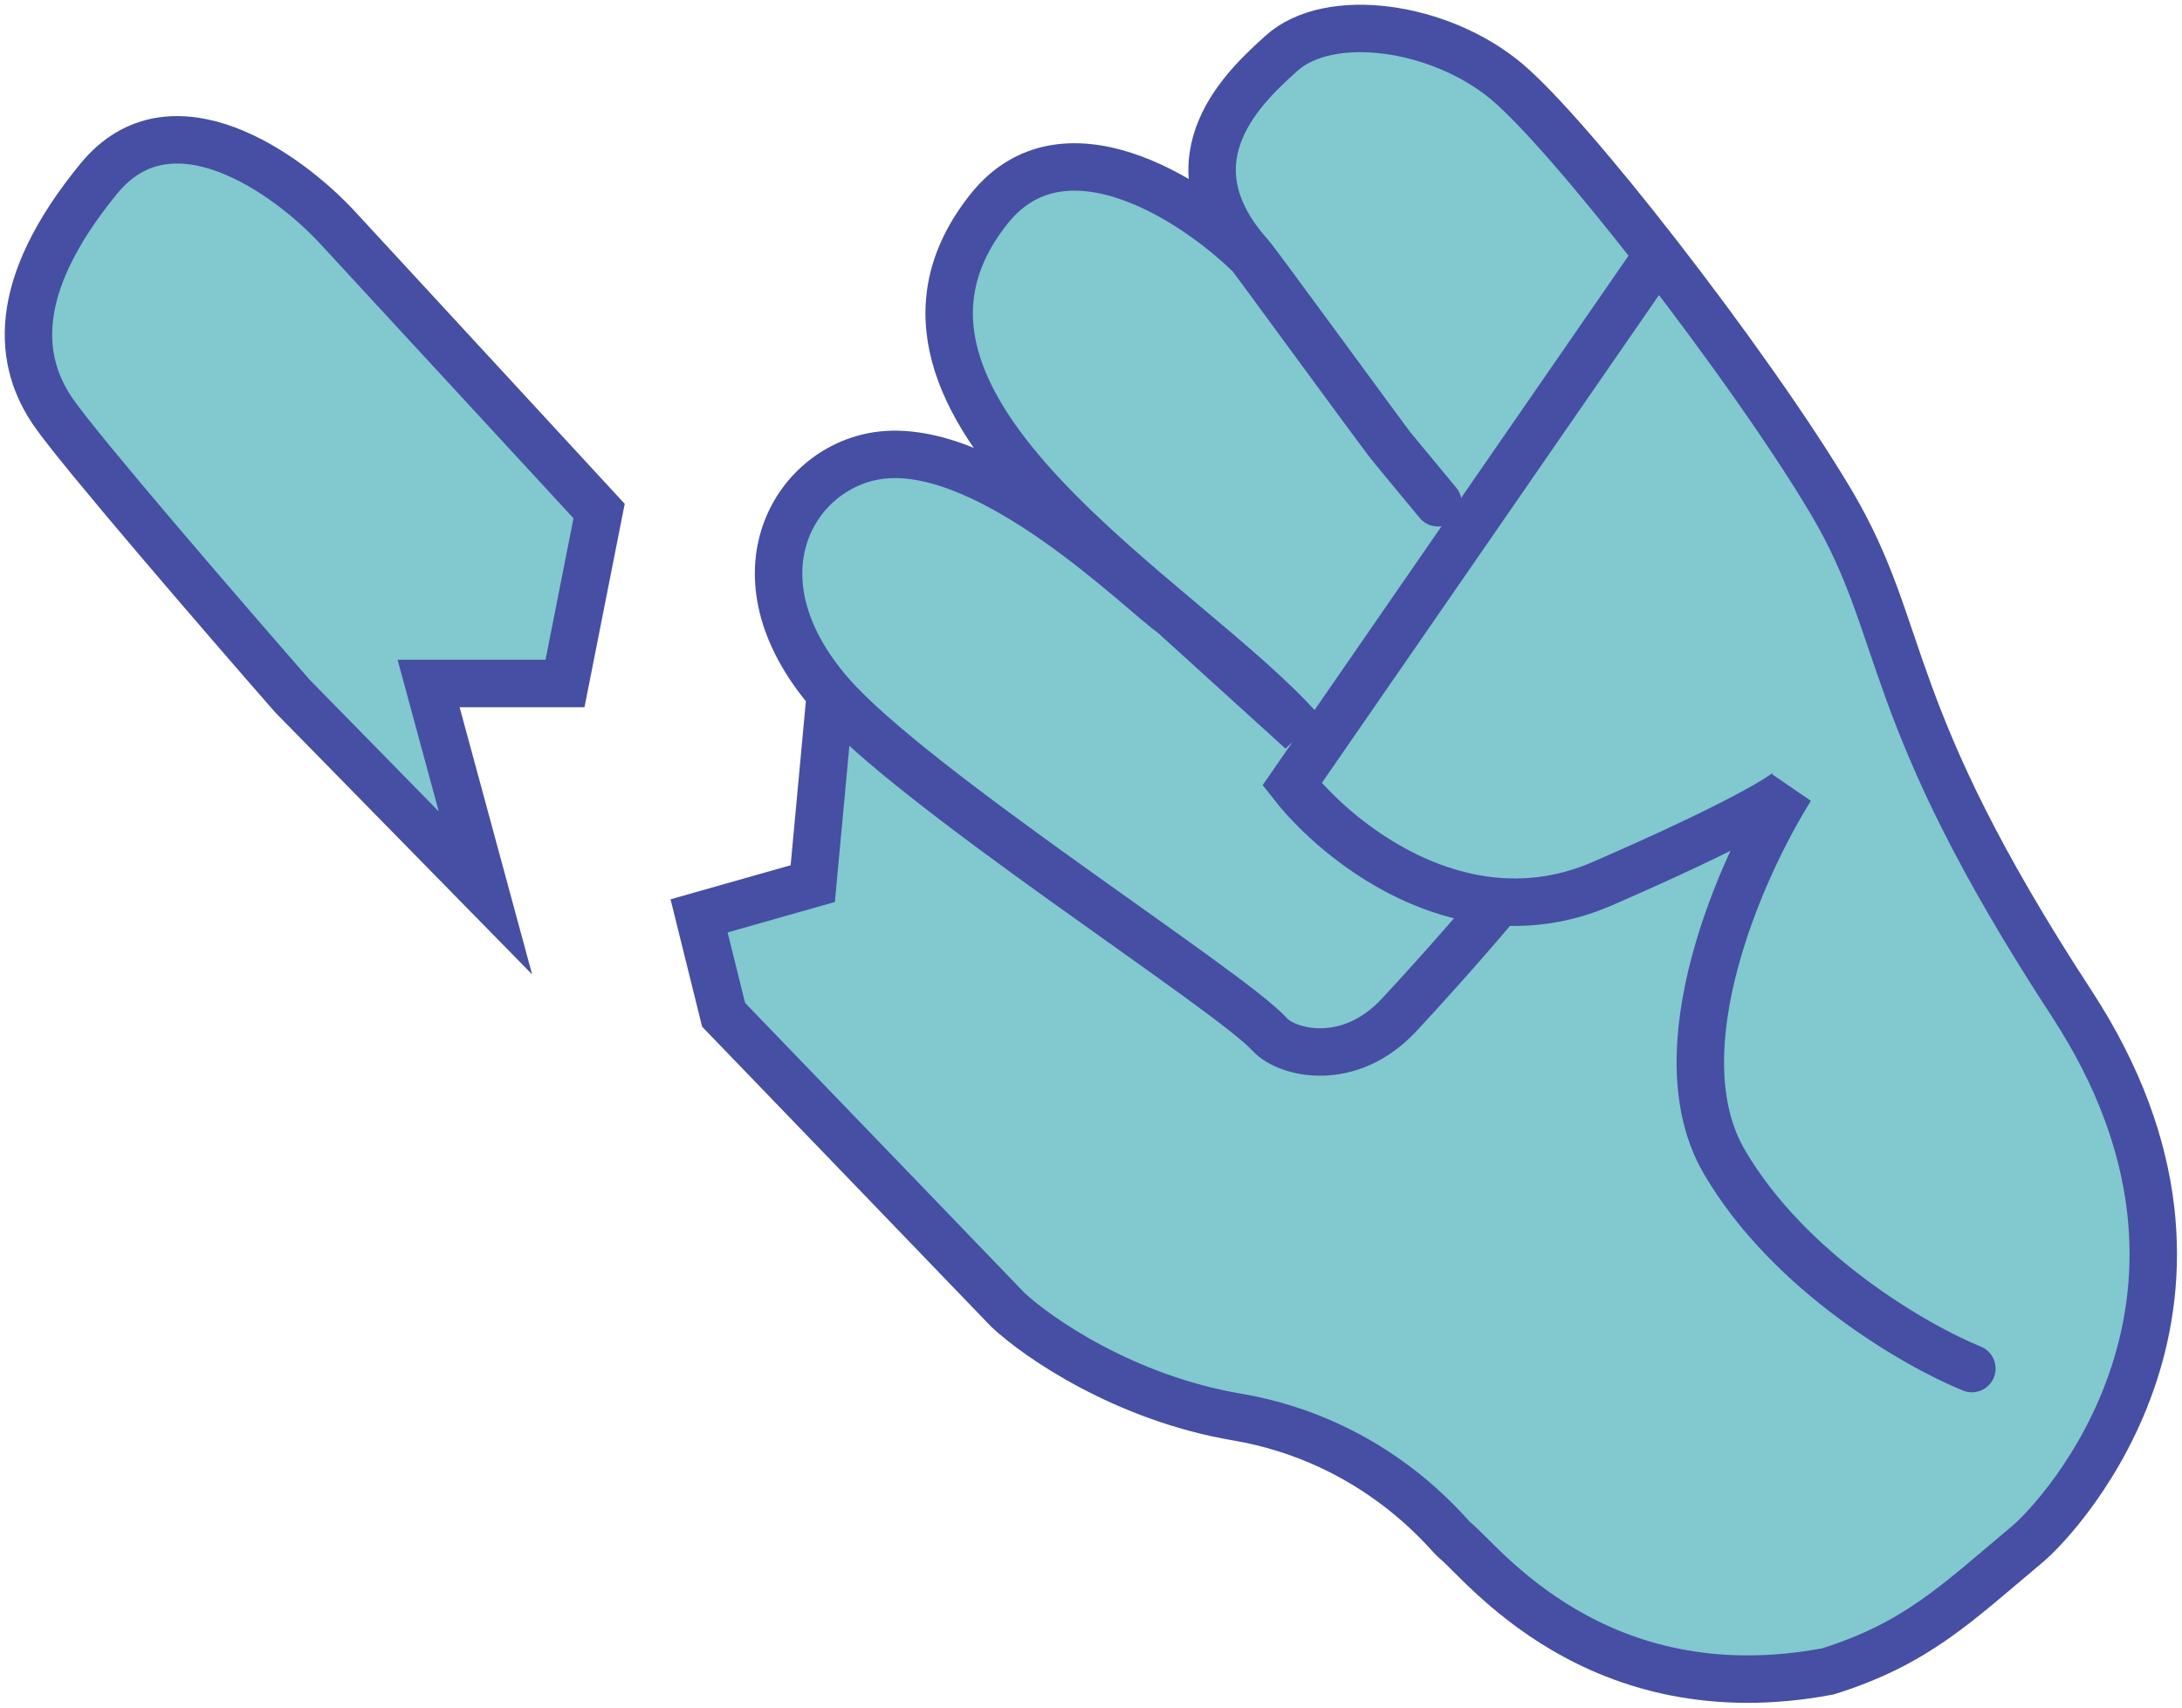
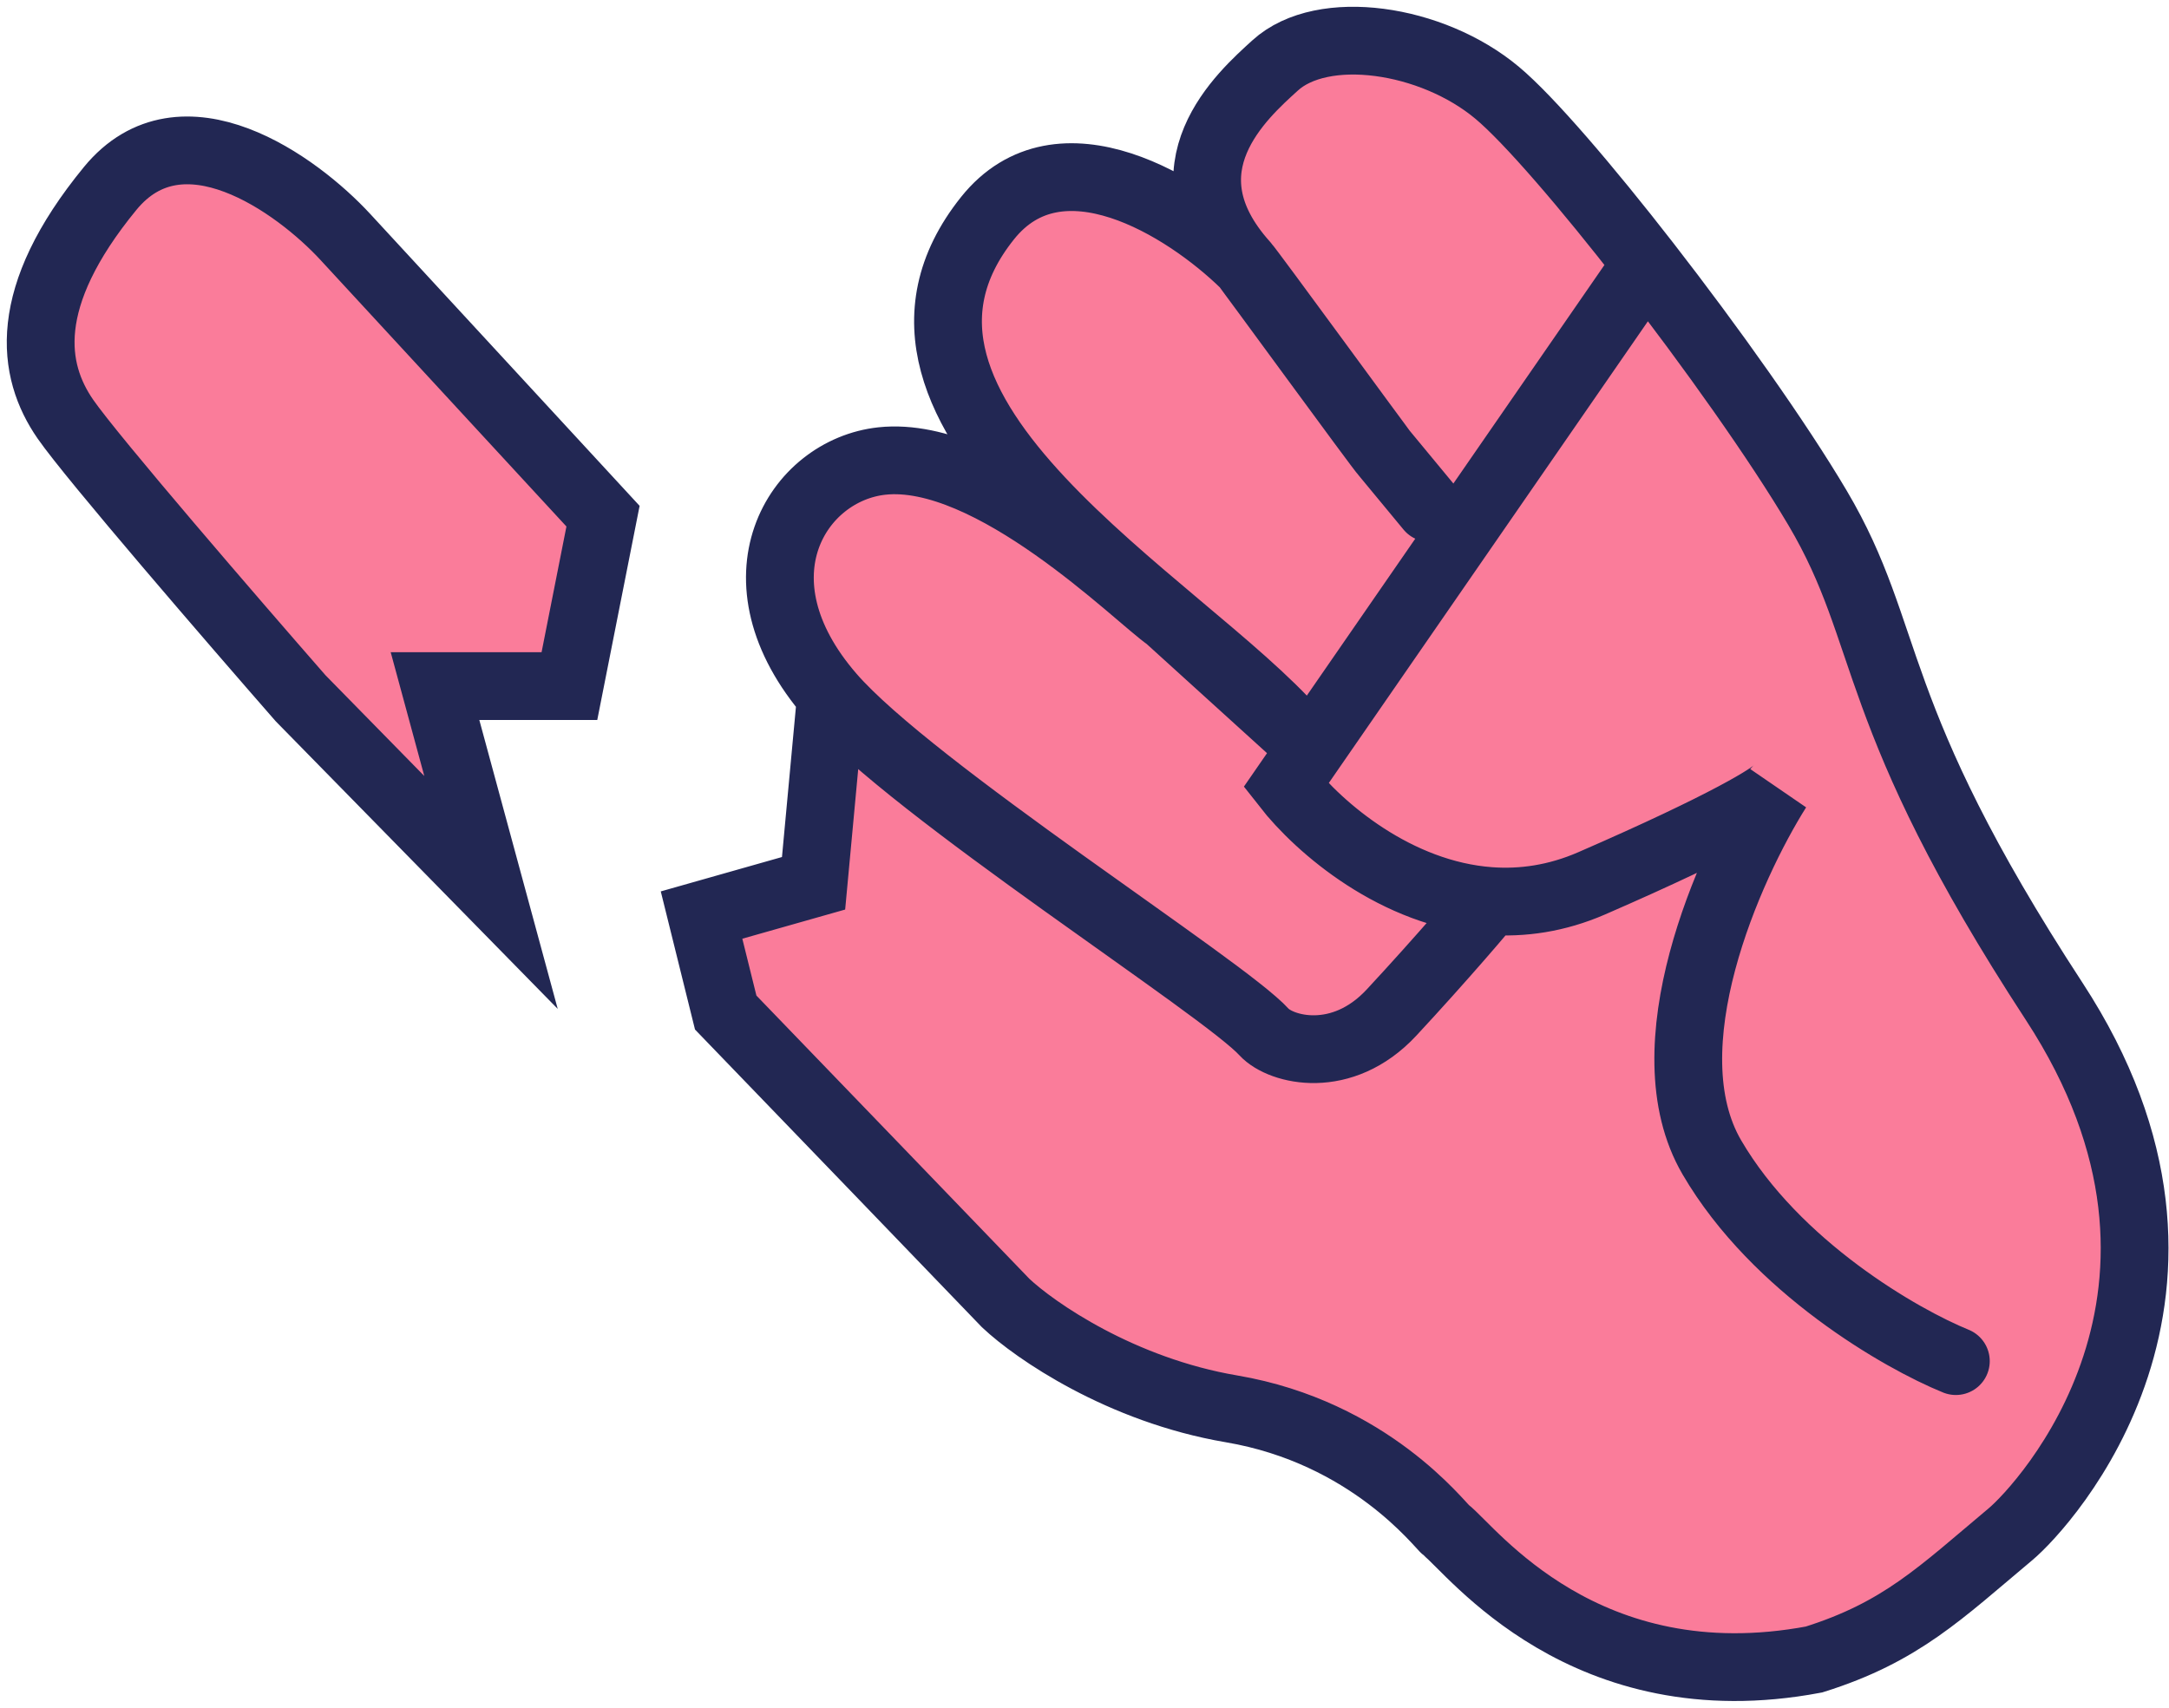
- <svg xmlns="http://www.w3.org/2000/svg" width="230" height="180" viewBox="0 0 230 180" fill="none">
-   <path d="M218.377 105.792C238.627 136.798 217.209 159.843 213.704 162.776C206.194 169.062 202.021 173.252 192.675 176.185C168.142 180.794 156.07 164.452 153.344 162.357C152.635 161.813 145.166 151.882 130.368 149.368C118.53 147.357 109.339 140.988 106.224 138.055C98.633 130.167 87.552 118.663 76.273 106.972L73.689 96.544L85.67 93.145L87.532 73.109C76.628 60.539 83.938 48.942 92.984 47.969C104.666 46.712 120.348 62.494 123.594 64.729L137.19 77.067C125.133 63.258 87.532 42.941 104.277 21.99C111.982 12.35 125.4 20.69 131.784 26.92C122.595 16.685 131.564 8.814 135.041 5.649C140.104 1.04 151.786 2.716 158.796 8.582C162.173 11.408 168.351 18.61 174.762 26.861C181.659 35.738 188.827 45.831 193.065 52.997C201.243 66.824 198.127 74.785 218.377 105.792Z" fill="#81C8CF" />
-   <path d="M45.179 72.049L51.169 94.124L30.801 73.347C23.613 65.124 8.516 47.637 5.641 43.482C2.046 38.288 0.848 30.497 10.433 18.81C18.101 9.461 30.402 18.377 35.594 24.004L63.151 53.87L59.556 72.049H45.179Z" fill="#81C8CF" />
-   <path d="M131.784 26.92C122.595 16.685 131.564 8.814 135.041 5.649C140.104 1.04 151.786 2.716 158.796 8.582C162.173 11.408 168.351 18.61 174.762 26.861M131.784 26.92C132.185 27.368 146.302 46.745 146.775 47.201M131.784 26.92C132.255 27.38 146.373 46.76 146.775 47.201M131.784 26.92C125.4 20.69 111.982 12.35 104.277 21.99C87.532 42.941 125.133 63.258 137.19 77.067L123.594 64.729C120.348 62.494 104.666 46.712 92.984 47.969C83.938 48.942 76.628 60.539 87.532 73.109M146.775 47.201L151.567 52.997M87.532 73.109C96.255 83.165 129.578 104.318 133.861 109.067C135.679 111.023 142.195 112.671 147.491 106.972C152.787 101.274 157.876 95.319 158.005 95.04M87.532 73.109L85.67 93.145L73.689 96.544L76.273 106.972C87.552 118.663 98.633 130.167 106.224 138.055C109.339 140.988 118.53 147.357 130.368 149.368C145.166 151.882 152.635 161.813 153.344 162.357C156.07 164.452 168.142 180.794 192.675 176.185C202.021 173.252 206.194 169.062 213.704 162.776C217.209 159.843 238.627 136.798 218.377 105.792C198.127 74.785 201.243 66.824 193.065 52.997C188.827 45.831 181.659 35.738 174.762 26.861M158.005 95.04C148.003 94.312 139.765 87.235 136.198 82.67L174.762 26.861M158.005 95.04C161.469 95.292 165.143 94.783 168.909 93.145C183.551 86.776 188.25 83.787 188.77 83.089C183.577 91.329 174.906 110.743 181.76 122.475C188.614 134.207 202.01 141.889 207.851 144.264M51.169 94.124L45.179 72.049H59.556L63.151 53.87L35.594 24.004C30.402 18.377 18.101 9.461 10.433 18.81C0.848 30.497 2.046 38.288 5.641 43.482C8.516 47.637 23.613 65.124 30.801 73.347L51.169 94.124Z" stroke="#464FA3" stroke-width="5" stroke-linecap="round" />
+ <svg xmlns="http://www.w3.org/2000/svg" width="160" height="126" viewBox="0 0 160 126" fill="none">
+   <path d="M151.536 73.891C165.501 95.275 150.73 111.168 148.313 113.191C143.134 117.525 140.256 120.415 133.811 122.438C116.891 125.616 108.565 114.347 106.685 112.902C106.197 112.526 101.045 105.677 90.84 103.944C82.676 102.557 76.337 98.164 74.189 96.141C68.954 90.701 61.312 82.767 53.533 74.705L51.751 67.513L60.014 65.169L61.298 51.351C53.778 42.682 58.819 34.684 65.058 34.013C73.115 33.146 83.93 44.031 86.168 45.572L95.545 54.081C87.23 44.557 61.298 30.545 72.846 16.097C78.16 9.448 87.414 15.2 91.816 19.497C85.479 12.438 91.665 7.01 94.063 4.827C97.554 1.648 105.611 2.804 110.445 6.85C112.774 8.799 117.035 13.765 121.457 19.456C126.213 25.578 131.156 32.538 134.079 37.48C139.719 47.017 137.571 52.507 151.536 73.891Z" fill="#FA7C9A" />
+   <path d="M32.089 50.62L36.22 65.844L22.173 51.515C17.216 45.844 6.804 33.784 4.821 30.919C2.342 27.336 1.516 21.963 8.126 13.904C13.415 7.456 21.898 13.605 25.479 17.486L44.483 38.083L42.004 50.62H32.089Z" fill="#FA7C9A" />
+   <path d="M91.816 19.497C85.479 12.438 91.665 7.01 94.063 4.827C97.554 1.648 105.611 2.804 110.445 6.85C112.774 8.799 117.035 13.765 121.457 19.456M91.816 19.497C92.093 19.805 101.829 33.169 102.155 33.484M91.816 19.497C92.141 19.814 101.878 33.179 102.155 33.484M91.816 19.497C87.414 15.2 78.16 9.448 72.846 16.097C61.298 30.545 87.23 44.557 95.545 54.081L86.168 45.572C83.93 44.031 73.115 33.146 65.058 34.013C58.819 34.684 53.778 42.682 61.298 51.351M102.155 33.484L105.46 37.48M61.298 51.351C67.314 58.286 90.295 72.875 93.249 76.15C94.502 77.498 98.996 78.635 102.649 74.705C106.302 70.775 109.811 66.668 109.9 66.476M61.298 51.351L60.014 65.169L51.751 67.513L53.533 74.705C61.312 82.767 68.954 90.701 74.189 96.141C76.337 98.164 82.676 102.557 90.84 103.944C101.045 105.677 106.197 112.526 106.685 112.902C108.565 114.347 116.891 125.616 133.811 122.438C140.256 120.415 143.134 117.525 148.313 113.191C150.73 111.168 165.501 95.275 151.536 73.891C137.571 52.507 139.719 47.017 134.079 37.48C131.156 32.538 126.213 25.578 121.457 19.456M109.9 66.476C103.002 65.974 97.321 61.093 94.861 57.945L121.457 19.456M109.9 66.476C112.289 66.65 114.823 66.299 117.42 65.169C127.518 60.776 130.759 58.715 131.117 58.234C127.536 63.917 121.556 77.306 126.283 85.397C131.01 93.488 140.248 98.786 144.277 100.423M36.22 65.844L32.089 50.62H42.004L44.483 38.083L25.479 17.486C21.898 13.605 13.415 7.456 8.126 13.904C1.516 21.963 2.342 27.336 4.821 30.919C6.804 33.784 17.216 45.844 22.173 51.515L36.22 65.844Z" stroke="#222753" stroke-width="5" stroke-linecap="round" />
</svg>
